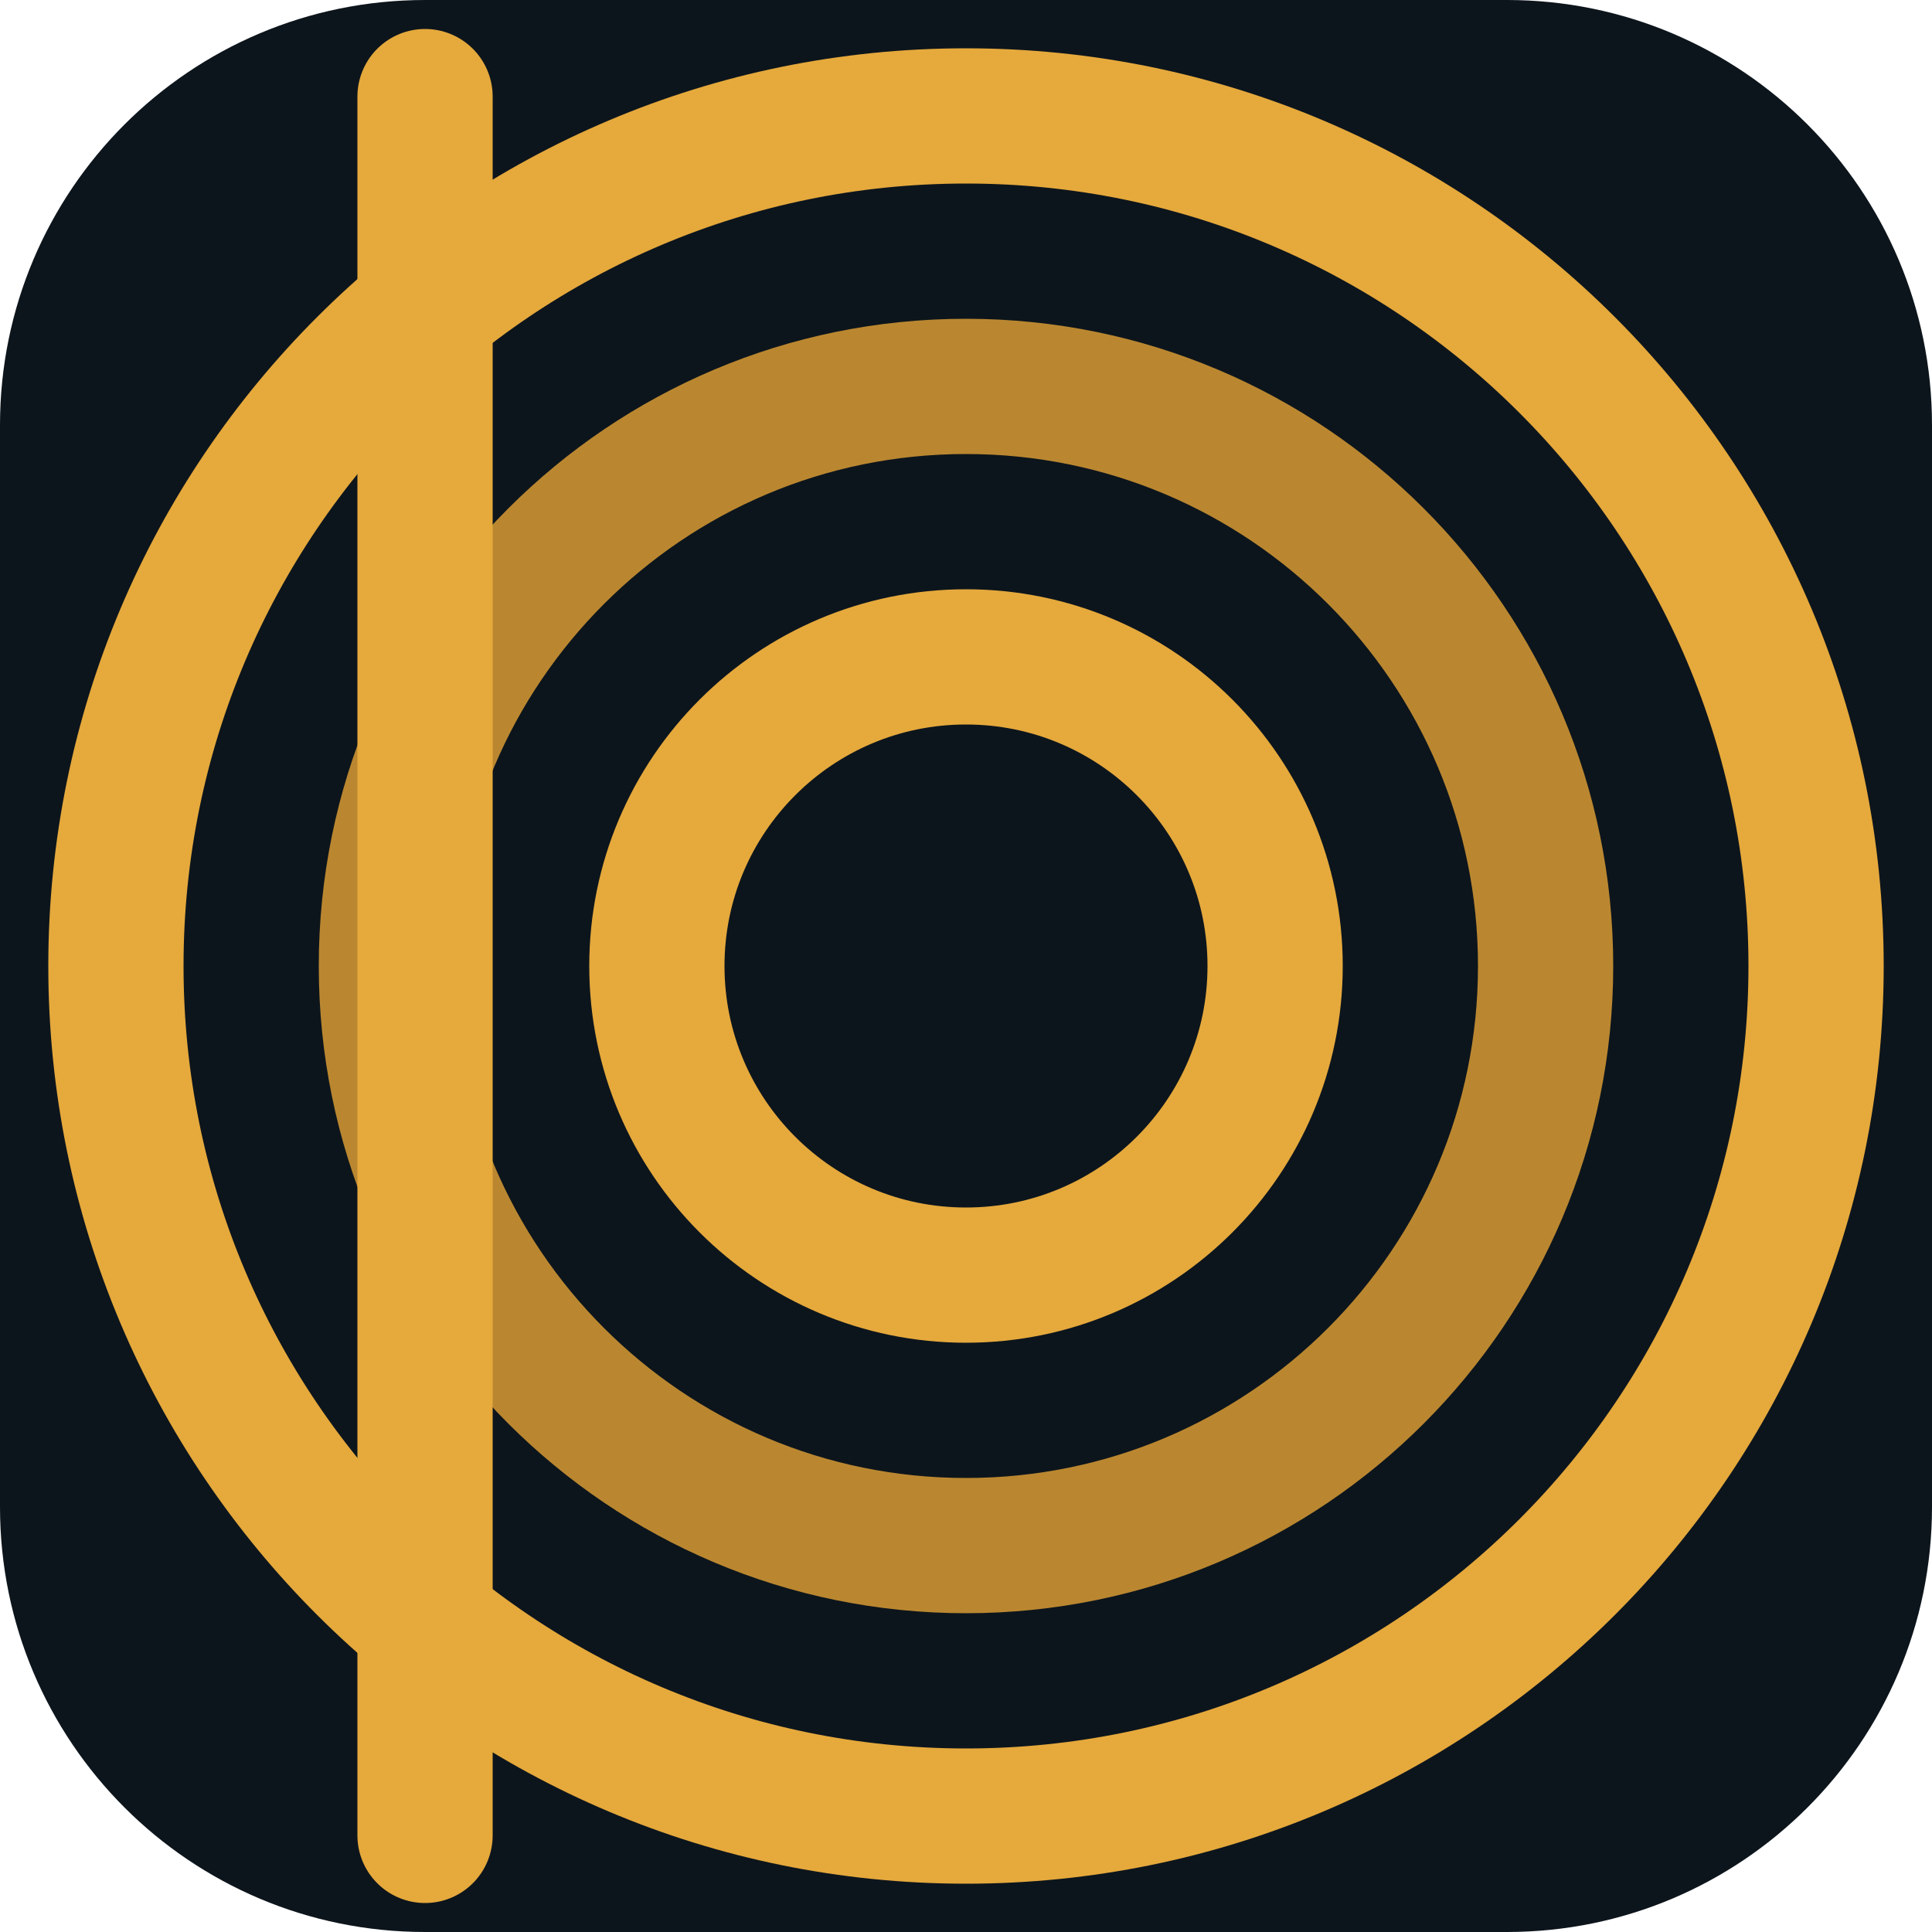
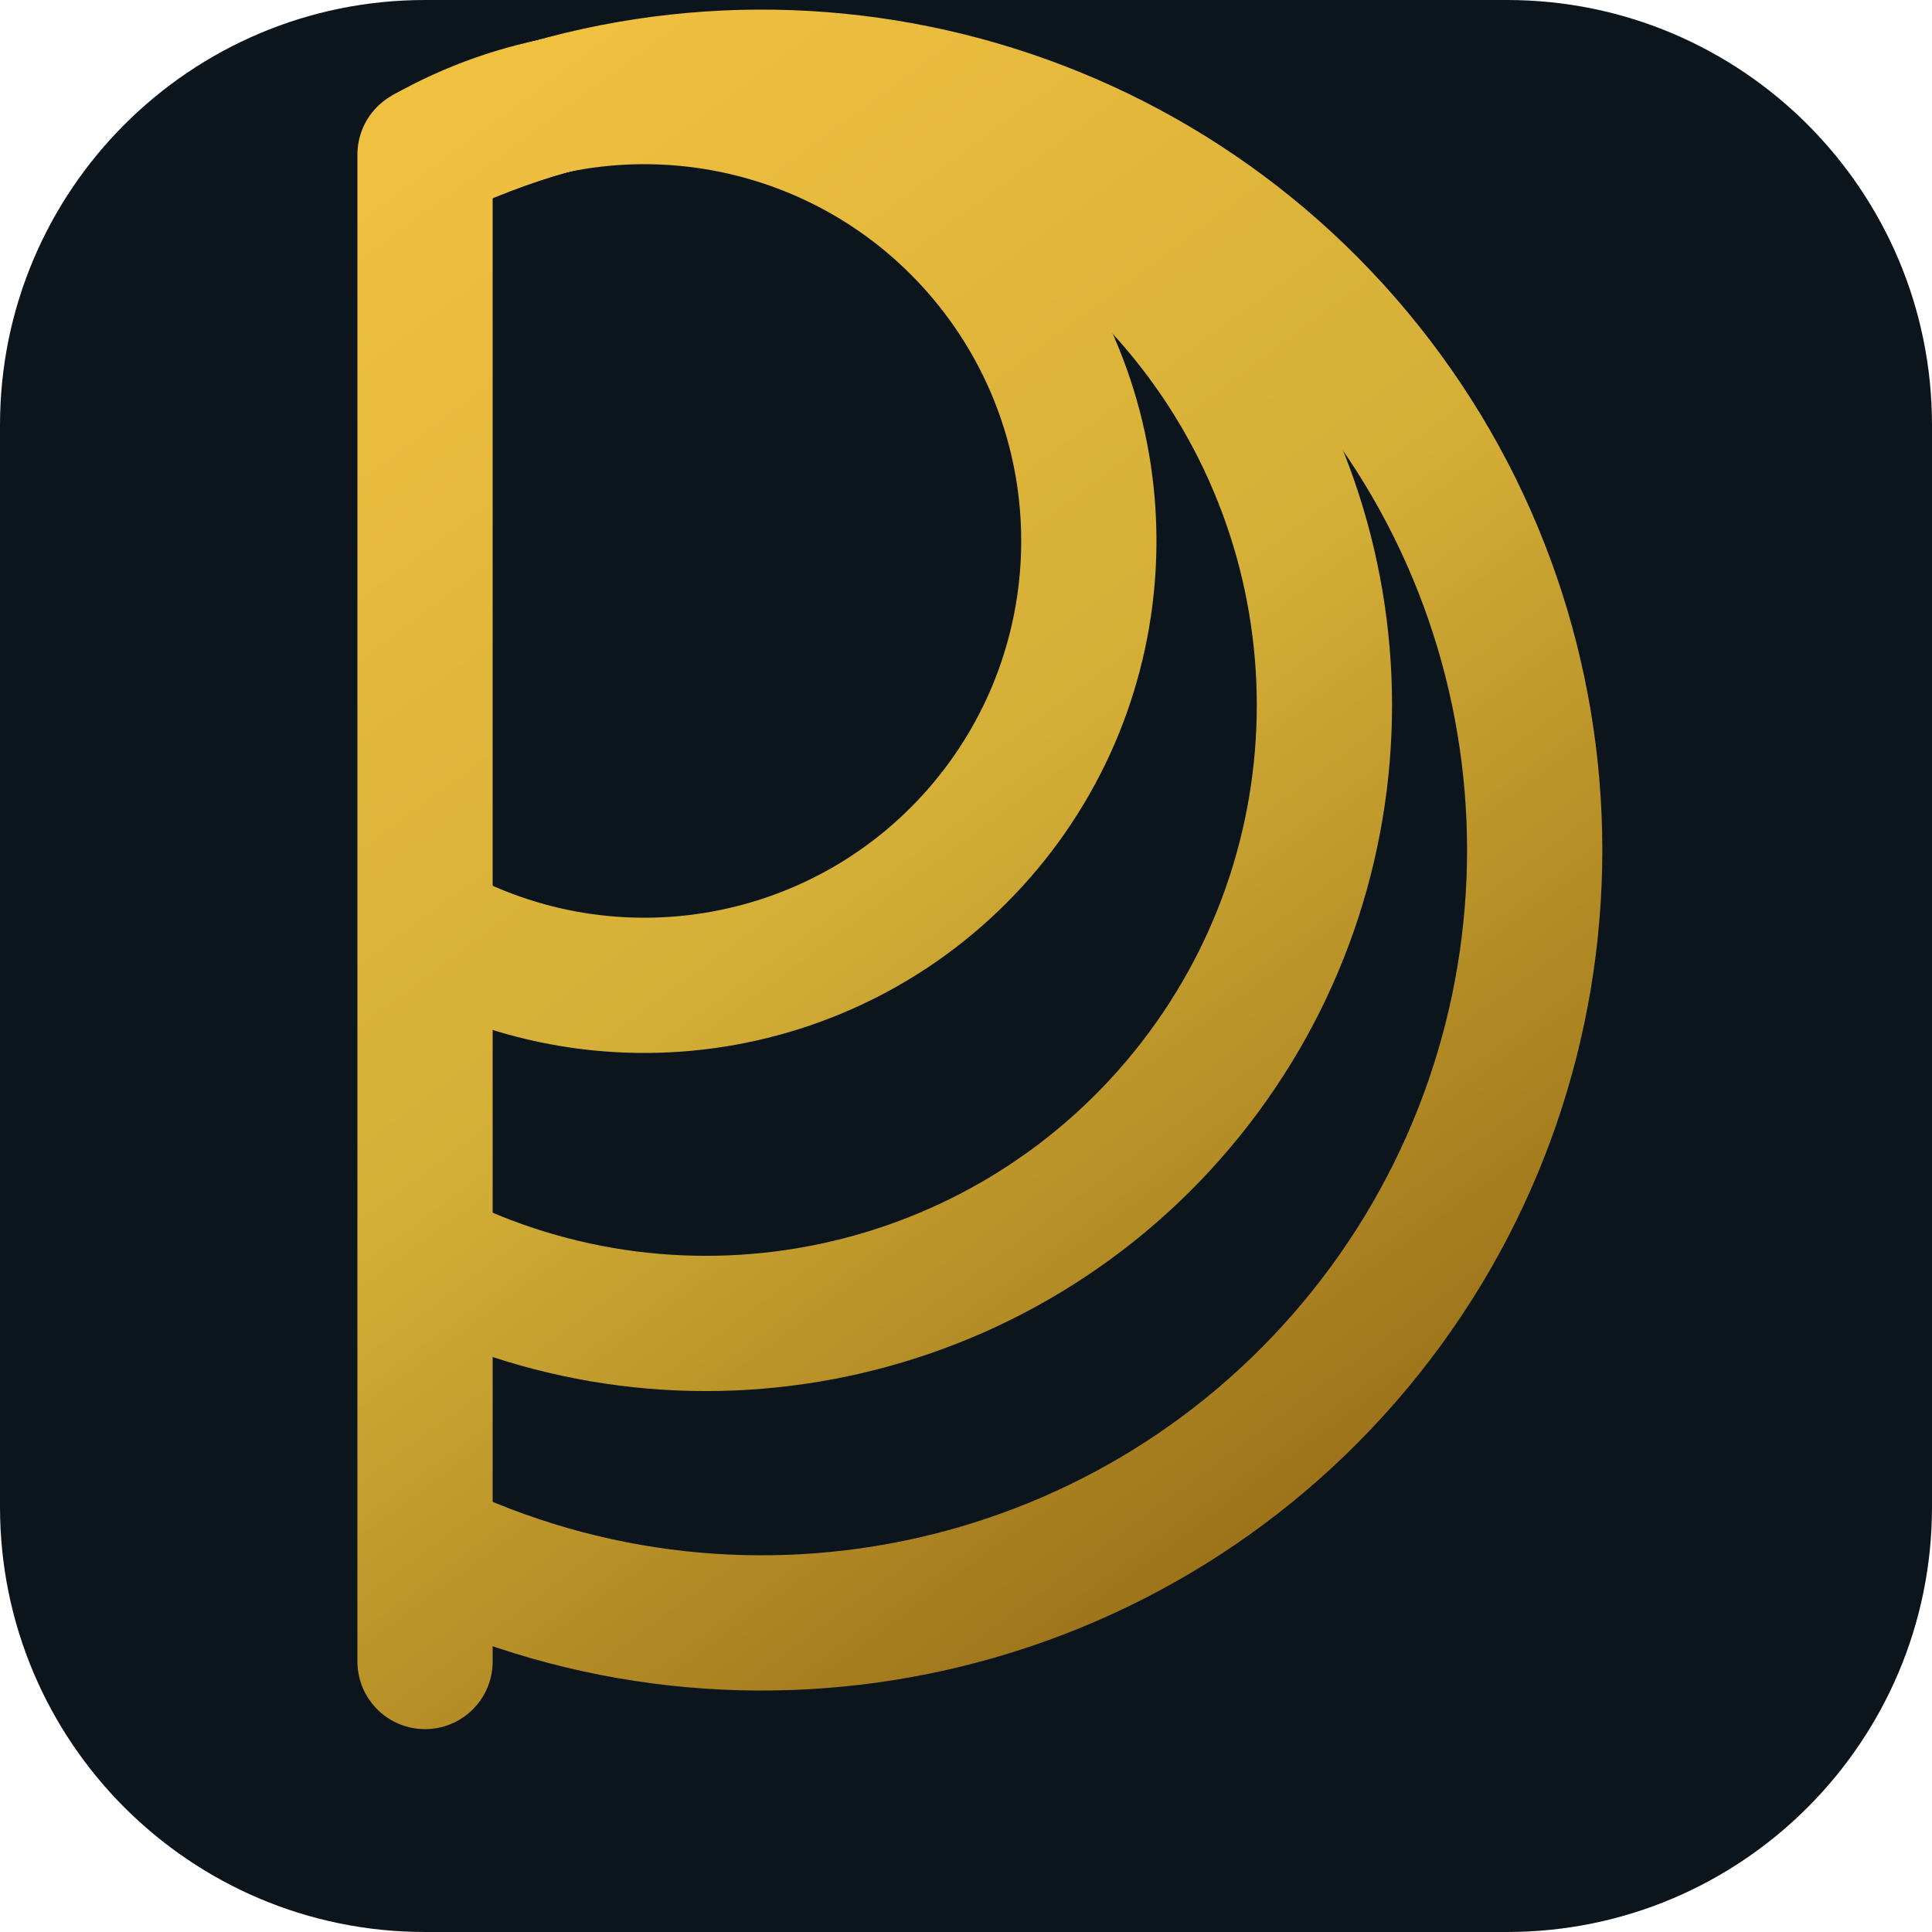
<svg xmlns="http://www.w3.org/2000/svg" viewBox="0 0 100 100">
  <rect width="100" height="100" rx="22" fill="#0D151C" />
-   <circle cx="50" cy="50" r="44" stroke="#E5A93C" stroke-width="7" fill="none" />
-   <circle cx="50" cy="50" r="30" stroke="#BA8730" stroke-width="7" fill="none" />
-   <circle cx="50" cy="50" r="16" stroke="#E5A93C" stroke-width="7" fill="none" />
-   <line x1="22" y1="5" x2="22" y2="95" stroke="#E5A93C" stroke-width="7" stroke-linecap="round" />
+   <defs>
+     <linearGradient id="fg" x1="22" y1="8" x2="79" y2="85" gradientUnits="userSpaceOnUse">
+       <stop offset="0%" stop-color="#F0C040" />
+       <stop offset="45%" stop-color="#D4AF37" />
+       <stop offset="100%" stop-color="#8B6010" />
+     </linearGradient>
+   </defs>
+   <line x1="22" y1="8" x2="22" y2="86" stroke="url(#fg)" stroke-width="7" stroke-linecap="round" />
+   <path d="M 22,8 A 23,23 0 1 1 22,48" stroke="url(#fg)" stroke-width="7" stroke-linecap="butt" fill="none" />
+   <path d="M 22,8 A 32,32 0 1 1 22,65" stroke="url(#fg)" stroke-width="7" stroke-linecap="butt" fill="none" />
+   <path d="M 22,8 A 40,40 0 1 1 22,80" stroke="url(#fg)" stroke-width="7" stroke-linecap="butt" fill="none" />
</svg>
